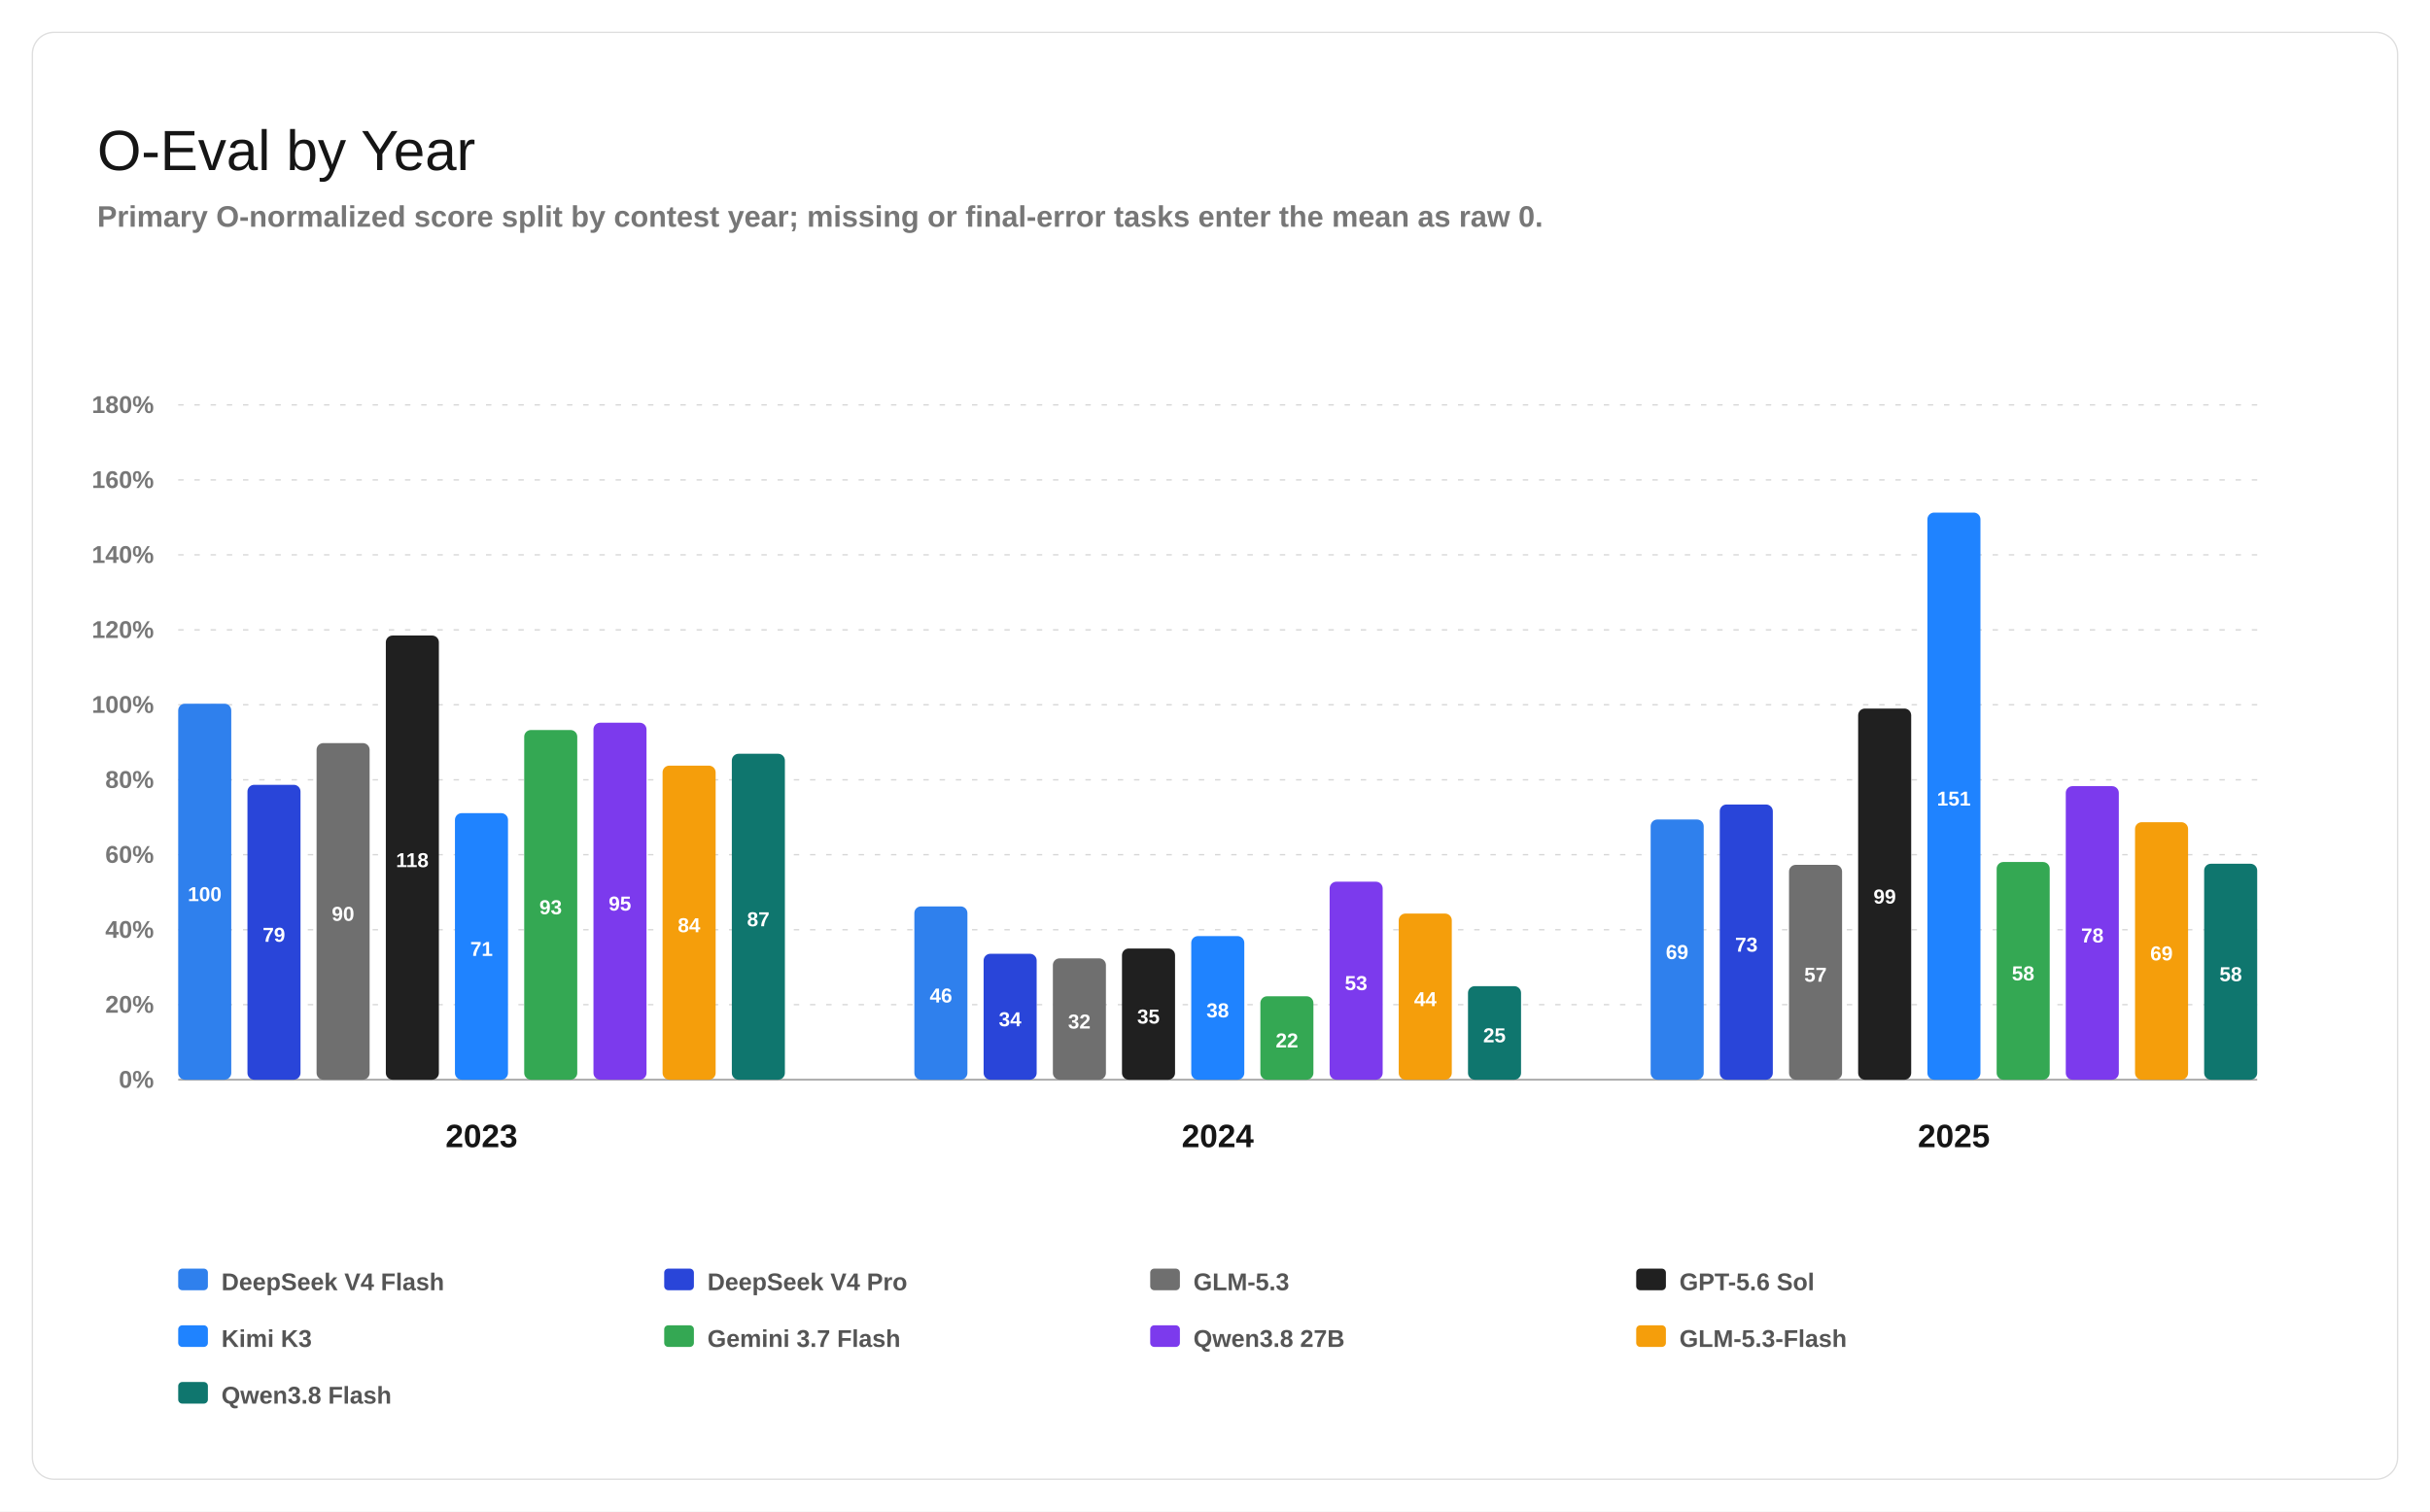
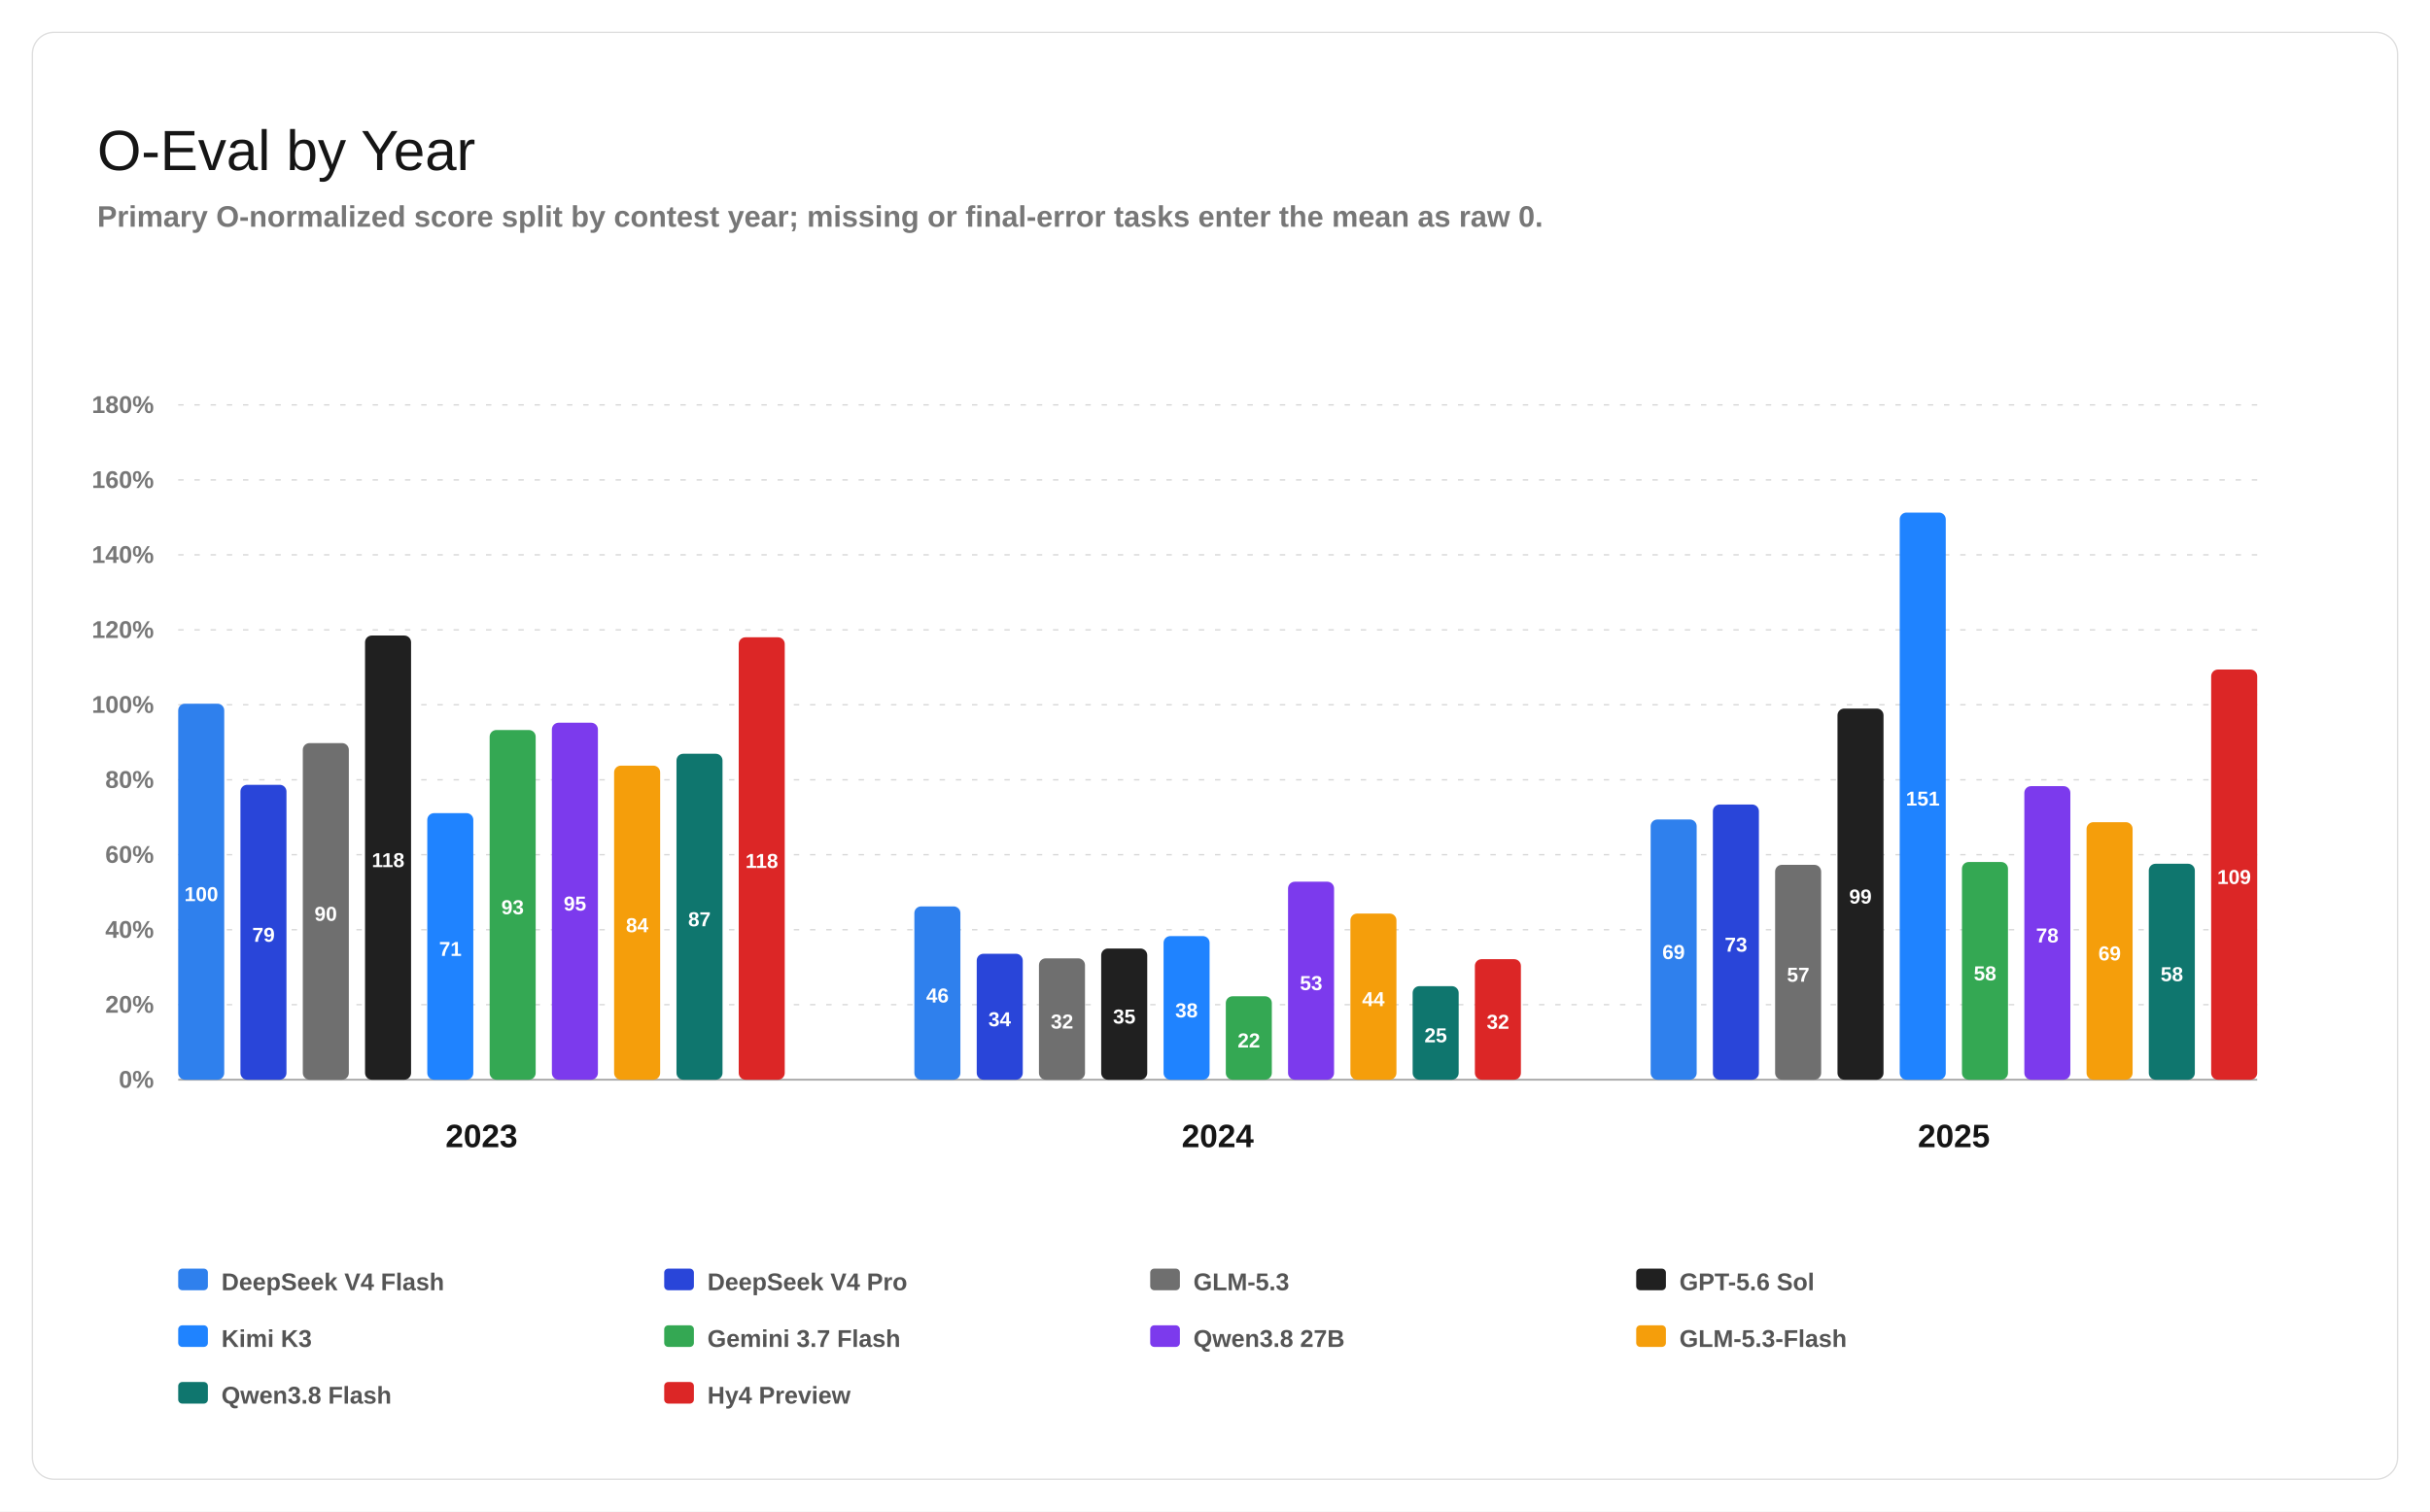
<svg xmlns="http://www.w3.org/2000/svg" width="1800" height="1120" viewBox="0 0 1800 1120" role="img">
  <style>
      .title { font-family: Georgia, Times, serif; font-size: 42px; font-weight: 500; fill: #050505; }
      .subtitle { font-family: Arial, Helvetica, sans-serif; font-size: 22px; fill: #777777; font-weight: 650; }
      .axis { font-family: Arial, Helvetica, sans-serif; font-size: 18px; fill: #777777; font-weight: 650; }
      .axis-title { font-family: Arial, Helvetica, sans-serif; font-size: 22px; fill: #111111; font-weight: 720; }
      .label { font-family: Arial, Helvetica, sans-serif; font-size: 19px; fill: #151515; font-weight: 700; }
      .small { font-family: Arial, Helvetica, sans-serif; font-size: 18px; fill: #777777; font-weight: 650; }
    </style>
  <rect width="1800" height="1120" fill="#ffffff" />
  <rect x="24.0" y="24.0" width="1752.0" height="1072.0" fill="#ffffff" rx="16.0" stroke="#dedede" />
  <text x="72.0" y="126.0" text-anchor="start" font-family="Arial, Helvetica, sans-serif" font-size="42" font-weight="500" fill="#151515">O-Eval by Year</text>
  <text x="72.0" y="168.0" text-anchor="start" font-family="Arial, Helvetica, sans-serif" font-size="22" font-weight="650" fill="#777777">Primary O-normalized score split by contest year; missing or final-error tasks enter the mean as raw 0.</text>
  <line x1="132.0" y1="800.0" x2="1672.0" y2="800.0" stroke="#aaaaaa" stroke-width="1.4" />
  <text x="114.0" y="806.0" text-anchor="end" font-family="Arial, Helvetica, sans-serif" font-size="18" font-weight="600" fill="#777777">0%</text>
  <line x1="132.0" y1="744.4" x2="1672.0" y2="744.4" stroke="#d7d7d7" stroke-width="1.0" stroke-dasharray="4 8" />
  <text x="114.0" y="750.4" text-anchor="end" font-family="Arial, Helvetica, sans-serif" font-size="18" font-weight="600" fill="#777777">20%</text>
  <line x1="132.0" y1="688.9" x2="1672.0" y2="688.9" stroke="#d7d7d7" stroke-width="1.0" stroke-dasharray="4 8" />
  <text x="114.0" y="694.9" text-anchor="end" font-family="Arial, Helvetica, sans-serif" font-size="18" font-weight="600" fill="#777777">40%</text>
  <line x1="132.0" y1="633.3" x2="1672.0" y2="633.3" stroke="#d7d7d7" stroke-width="1.0" stroke-dasharray="4 8" />
  <text x="114.0" y="639.3" text-anchor="end" font-family="Arial, Helvetica, sans-serif" font-size="18" font-weight="600" fill="#777777">60%</text>
  <line x1="132.0" y1="577.8" x2="1672.0" y2="577.8" stroke="#d7d7d7" stroke-width="1.0" stroke-dasharray="4 8" />
  <text x="114.0" y="583.8" text-anchor="end" font-family="Arial, Helvetica, sans-serif" font-size="18" font-weight="600" fill="#777777">80%</text>
  <line x1="132.0" y1="522.2" x2="1672.0" y2="522.2" stroke="#d7d7d7" stroke-width="1.0" stroke-dasharray="4 8" />
  <text x="114.0" y="528.2" text-anchor="end" font-family="Arial, Helvetica, sans-serif" font-size="18" font-weight="600" fill="#777777">100%</text>
  <line x1="132.0" y1="466.7" x2="1672.0" y2="466.7" stroke="#d7d7d7" stroke-width="1.0" stroke-dasharray="4 8" />
  <text x="114.0" y="472.7" text-anchor="end" font-family="Arial, Helvetica, sans-serif" font-size="18" font-weight="600" fill="#777777">120%</text>
  <line x1="132.0" y1="411.1" x2="1672.0" y2="411.1" stroke="#d7d7d7" stroke-width="1.0" stroke-dasharray="4 8" />
  <text x="114.0" y="417.1" text-anchor="end" font-family="Arial, Helvetica, sans-serif" font-size="18" font-weight="600" fill="#777777">140%</text>
  <line x1="132.0" y1="355.6" x2="1672.0" y2="355.6" stroke="#d7d7d7" stroke-width="1.0" stroke-dasharray="4 8" />
  <text x="114.0" y="361.6" text-anchor="end" font-family="Arial, Helvetica, sans-serif" font-size="18" font-weight="600" fill="#777777">160%</text>
  <line x1="132.0" y1="300.0" x2="1672.0" y2="300.0" stroke="#d7d7d7" stroke-width="1.0" stroke-dasharray="4 8" />
  <text x="114.0" y="306.0" text-anchor="end" font-family="Arial, Helvetica, sans-serif" font-size="18" font-weight="600" fill="#777777">180%</text>
  <text x="356.7" y="850.0" text-anchor="middle" font-family="Arial, Helvetica, sans-serif" font-size="24" font-weight="800" fill="#151515">2023</text>
-   <rect x="132.0" y="521.4" width="39.3" height="278.6" fill="#2f80ed" rx="5.0" />
-   <text x="151.6" y="667.7" text-anchor="middle" font-family="Arial, Helvetica, sans-serif" font-size="15" font-weight="800" fill="#ffffff">100</text>
-   <rect x="183.3" y="581.5" width="39.3" height="218.5" fill="#2945d9" rx="5.0" />
-   <text x="202.9" y="697.8" text-anchor="middle" font-family="Arial, Helvetica, sans-serif" font-size="15" font-weight="800" fill="#ffffff">79</text>
-   <rect x="234.5" y="550.6" width="39.3" height="249.4" fill="#6f6f6f" rx="5.0" />
-   <text x="254.1" y="682.3" text-anchor="middle" font-family="Arial, Helvetica, sans-serif" font-size="15" font-weight="800" fill="#ffffff">90</text>
-   <rect x="285.8" y="470.9" width="39.3" height="329.1" fill="#202020" rx="5.0" />
-   <text x="305.4" y="642.5" text-anchor="middle" font-family="Arial, Helvetica, sans-serif" font-size="15" font-weight="800" fill="#ffffff">118</text>
-   <rect x="337.0" y="602.5" width="39.3" height="197.5" fill="#1f83ff" rx="5.0" />
-   <text x="356.7" y="708.3" text-anchor="middle" font-family="Arial, Helvetica, sans-serif" font-size="15" font-weight="800" fill="#ffffff">71</text>
-   <rect x="388.3" y="540.9" width="39.3" height="259.1" fill="#34a853" rx="5.0" />
-   <text x="407.9" y="677.4" text-anchor="middle" font-family="Arial, Helvetica, sans-serif" font-size="15" font-weight="800" fill="#ffffff">93</text>
-   <rect x="439.6" y="535.5" width="39.3" height="264.5" fill="#7c3aed" rx="5.0" />
-   <text x="459.2" y="674.7" text-anchor="middle" font-family="Arial, Helvetica, sans-serif" font-size="15" font-weight="800" fill="#ffffff">95</text>
-   <rect x="490.8" y="567.3" width="39.3" height="232.7" fill="#f59e0b" rx="5.0" />
-   <text x="510.4" y="690.7" text-anchor="middle" font-family="Arial, Helvetica, sans-serif" font-size="15" font-weight="800" fill="#ffffff">84</text>
-   <rect x="542.1" y="558.5" width="39.3" height="241.5" fill="#0f766e" rx="5.0" />
-   <text x="561.7" y="686.3" text-anchor="middle" font-family="Arial, Helvetica, sans-serif" font-size="15" font-weight="800" fill="#ffffff">87</text>
+   <rect x="132.0" y="521.4" width="34.1" height="278.6" fill="#2f80ed" rx="5.0" />
+   <text x="149.1" y="667.7" text-anchor="middle" font-family="Arial, Helvetica, sans-serif" font-size="15" font-weight="800" fill="#ffffff">100</text>
+   <rect x="178.1" y="581.5" width="34.1" height="218.5" fill="#2945d9" rx="5.0" />
+   <text x="195.2" y="697.8" text-anchor="middle" font-family="Arial, Helvetica, sans-serif" font-size="15" font-weight="800" fill="#ffffff">79</text>
+   <rect x="224.3" y="550.6" width="34.1" height="249.4" fill="#6f6f6f" rx="5.0" />
+   <text x="241.3" y="682.3" text-anchor="middle" font-family="Arial, Helvetica, sans-serif" font-size="15" font-weight="800" fill="#ffffff">90</text>
+   <rect x="270.4" y="470.9" width="34.1" height="329.1" fill="#202020" rx="5.0" />
+   <text x="287.5" y="642.5" text-anchor="middle" font-family="Arial, Helvetica, sans-serif" font-size="15" font-weight="800" fill="#ffffff">118</text>
+   <rect x="316.5" y="602.5" width="34.1" height="197.5" fill="#1f83ff" rx="5.0" />
+   <text x="333.6" y="708.3" text-anchor="middle" font-family="Arial, Helvetica, sans-serif" font-size="15" font-weight="800" fill="#ffffff">71</text>
+   <rect x="362.7" y="540.9" width="34.1" height="259.1" fill="#34a853" rx="5.0" />
+   <text x="379.7" y="677.4" text-anchor="middle" font-family="Arial, Helvetica, sans-serif" font-size="15" font-weight="800" fill="#ffffff">93</text>
+   <rect x="408.8" y="535.5" width="34.1" height="264.5" fill="#7c3aed" rx="5.0" />
+   <text x="425.9" y="674.7" text-anchor="middle" font-family="Arial, Helvetica, sans-serif" font-size="15" font-weight="800" fill="#ffffff">95</text>
+   <rect x="454.9" y="567.3" width="34.1" height="232.7" fill="#f59e0b" rx="5.0" />
+   <text x="472.0" y="690.7" text-anchor="middle" font-family="Arial, Helvetica, sans-serif" font-size="15" font-weight="800" fill="#ffffff">84</text>
+   <rect x="501.1" y="558.5" width="34.1" height="241.5" fill="#0f766e" rx="5.0" />
+   <text x="518.1" y="686.3" text-anchor="middle" font-family="Arial, Helvetica, sans-serif" font-size="15" font-weight="800" fill="#ffffff">87</text>
+   <rect x="547.2" y="472.2" width="34.1" height="327.8" fill="#dc2626" rx="5.0" />
+   <text x="564.3" y="643.1" text-anchor="middle" font-family="Arial, Helvetica, sans-serif" font-size="15" font-weight="800" fill="#ffffff">118</text>
  <text x="902.0" y="850.0" text-anchor="middle" font-family="Arial, Helvetica, sans-serif" font-size="24" font-weight="800" fill="#151515">2024</text>
-   <rect x="677.3" y="671.6" width="39.3" height="128.4" fill="#2f80ed" rx="5.0" />
-   <text x="697.0" y="742.8" text-anchor="middle" font-family="Arial, Helvetica, sans-serif" font-size="15" font-weight="800" fill="#ffffff">46</text>
-   <rect x="728.6" y="706.7" width="39.3" height="93.3" fill="#2945d9" rx="5.0" />
-   <text x="748.2" y="760.4" text-anchor="middle" font-family="Arial, Helvetica, sans-serif" font-size="15" font-weight="800" fill="#ffffff">34</text>
-   <rect x="779.9" y="710.1" width="39.3" height="89.9" fill="#6f6f6f" rx="5.0" />
-   <text x="799.5" y="762.1" text-anchor="middle" font-family="Arial, Helvetica, sans-serif" font-size="15" font-weight="800" fill="#ffffff">32</text>
-   <rect x="831.1" y="702.8" width="39.3" height="97.2" fill="#202020" rx="5.0" />
-   <text x="850.7" y="758.4" text-anchor="middle" font-family="Arial, Helvetica, sans-serif" font-size="15" font-weight="800" fill="#ffffff">35</text>
-   <rect x="882.4" y="693.6" width="39.3" height="106.4" fill="#1f83ff" rx="5.0" />
-   <text x="902.0" y="753.8" text-anchor="middle" font-family="Arial, Helvetica, sans-serif" font-size="15" font-weight="800" fill="#ffffff">38</text>
-   <rect x="933.6" y="738.2" width="39.3" height="61.8" fill="#34a853" rx="5.0" />
-   <text x="953.3" y="776.1" text-anchor="middle" font-family="Arial, Helvetica, sans-serif" font-size="15" font-weight="800" fill="#ffffff">22</text>
-   <rect x="984.9" y="653.3" width="39.3" height="146.7" fill="#7c3aed" rx="5.0" />
-   <text x="1004.5" y="733.6" text-anchor="middle" font-family="Arial, Helvetica, sans-serif" font-size="15" font-weight="800" fill="#ffffff">53</text>
-   <rect x="1036.1" y="676.9" width="39.3" height="123.1" fill="#f59e0b" rx="5.0" />
-   <text x="1055.8" y="745.5" text-anchor="middle" font-family="Arial, Helvetica, sans-serif" font-size="15" font-weight="800" fill="#ffffff">44</text>
-   <rect x="1087.4" y="730.7" width="39.3" height="69.3" fill="#0f766e" rx="5.0" />
-   <text x="1107.0" y="772.3" text-anchor="middle" font-family="Arial, Helvetica, sans-serif" font-size="15" font-weight="800" fill="#ffffff">25</text>
+   <rect x="677.3" y="671.6" width="34.1" height="128.4" fill="#2f80ed" rx="5.0" />
+   <text x="694.4" y="742.8" text-anchor="middle" font-family="Arial, Helvetica, sans-serif" font-size="15" font-weight="800" fill="#ffffff">46</text>
+   <rect x="723.5" y="706.7" width="34.1" height="93.3" fill="#2945d9" rx="5.0" />
+   <text x="740.5" y="760.4" text-anchor="middle" font-family="Arial, Helvetica, sans-serif" font-size="15" font-weight="800" fill="#ffffff">34</text>
+   <rect x="769.6" y="710.1" width="34.1" height="89.9" fill="#6f6f6f" rx="5.0" />
+   <text x="786.7" y="762.1" text-anchor="middle" font-family="Arial, Helvetica, sans-serif" font-size="15" font-weight="800" fill="#ffffff">32</text>
+   <rect x="815.7" y="702.8" width="34.1" height="97.2" fill="#202020" rx="5.0" />
+   <text x="832.8" y="758.4" text-anchor="middle" font-family="Arial, Helvetica, sans-serif" font-size="15" font-weight="800" fill="#ffffff">35</text>
+   <rect x="861.9" y="693.6" width="34.1" height="106.4" fill="#1f83ff" rx="5.0" />
+   <text x="878.9" y="753.8" text-anchor="middle" font-family="Arial, Helvetica, sans-serif" font-size="15" font-weight="800" fill="#ffffff">38</text>
+   <rect x="908.0" y="738.2" width="34.1" height="61.8" fill="#34a853" rx="5.0" />
+   <text x="925.1" y="776.1" text-anchor="middle" font-family="Arial, Helvetica, sans-serif" font-size="15" font-weight="800" fill="#ffffff">22</text>
+   <rect x="954.1" y="653.3" width="34.1" height="146.7" fill="#7c3aed" rx="5.0" />
+   <text x="971.2" y="733.6" text-anchor="middle" font-family="Arial, Helvetica, sans-serif" font-size="15" font-weight="800" fill="#ffffff">53</text>
+   <rect x="1000.3" y="676.9" width="34.1" height="123.1" fill="#f59e0b" rx="5.0" />
+   <text x="1017.3" y="745.5" text-anchor="middle" font-family="Arial, Helvetica, sans-serif" font-size="15" font-weight="800" fill="#ffffff">44</text>
+   <rect x="1046.4" y="730.7" width="34.1" height="69.3" fill="#0f766e" rx="5.0" />
+   <text x="1063.5" y="772.3" text-anchor="middle" font-family="Arial, Helvetica, sans-serif" font-size="15" font-weight="800" fill="#ffffff">25</text>
+   <rect x="1092.5" y="710.7" width="34.1" height="89.3" fill="#dc2626" rx="5.0" />
+   <text x="1109.6" y="762.3" text-anchor="middle" font-family="Arial, Helvetica, sans-serif" font-size="15" font-weight="800" fill="#ffffff">32</text>
  <text x="1447.3" y="850.0" text-anchor="middle" font-family="Arial, Helvetica, sans-serif" font-size="24" font-weight="800" fill="#151515">2025</text>
-   <rect x="1222.7" y="607.2" width="39.3" height="192.8" fill="#2f80ed" rx="5.0" />
-   <text x="1242.3" y="710.6" text-anchor="middle" font-family="Arial, Helvetica, sans-serif" font-size="15" font-weight="800" fill="#ffffff">69</text>
-   <rect x="1273.9" y="596.1" width="39.3" height="203.9" fill="#2945d9" rx="5.0" />
-   <text x="1293.6" y="705.1" text-anchor="middle" font-family="Arial, Helvetica, sans-serif" font-size="15" font-weight="800" fill="#ffffff">73</text>
-   <rect x="1325.2" y="640.8" width="39.3" height="159.2" fill="#6f6f6f" rx="5.0" />
-   <text x="1344.8" y="727.4" text-anchor="middle" font-family="Arial, Helvetica, sans-serif" font-size="15" font-weight="800" fill="#ffffff">57</text>
-   <rect x="1376.4" y="525.0" width="39.3" height="275.0" fill="#202020" rx="5.0" />
-   <text x="1396.1" y="669.5" text-anchor="middle" font-family="Arial, Helvetica, sans-serif" font-size="15" font-weight="800" fill="#ffffff">99</text>
-   <rect x="1427.7" y="379.8" width="39.3" height="420.2" fill="#1f83ff" rx="5.0" />
-   <text x="1447.3" y="596.9" text-anchor="middle" font-family="Arial, Helvetica, sans-serif" font-size="15" font-weight="800" fill="#ffffff">151</text>
-   <rect x="1479.0" y="638.7" width="39.3" height="161.3" fill="#34a853" rx="5.0" />
-   <text x="1498.6" y="726.4" text-anchor="middle" font-family="Arial, Helvetica, sans-serif" font-size="15" font-weight="800" fill="#ffffff">58</text>
-   <rect x="1530.2" y="582.5" width="39.3" height="217.5" fill="#7c3aed" rx="5.0" />
-   <text x="1549.9" y="698.3" text-anchor="middle" font-family="Arial, Helvetica, sans-serif" font-size="15" font-weight="800" fill="#ffffff">78</text>
-   <rect x="1581.5" y="609.2" width="39.3" height="190.8" fill="#f59e0b" rx="5.0" />
-   <text x="1601.1" y="711.6" text-anchor="middle" font-family="Arial, Helvetica, sans-serif" font-size="15" font-weight="800" fill="#ffffff">69</text>
-   <rect x="1632.7" y="640.0" width="39.3" height="160.0" fill="#0f766e" rx="5.0" />
-   <text x="1652.4" y="727.0" text-anchor="middle" font-family="Arial, Helvetica, sans-serif" font-size="15" font-weight="800" fill="#ffffff">58</text>
+   <rect x="1222.7" y="607.2" width="34.1" height="192.8" fill="#2f80ed" rx="5.0" />
+   <text x="1239.7" y="710.6" text-anchor="middle" font-family="Arial, Helvetica, sans-serif" font-size="15" font-weight="800" fill="#ffffff">69</text>
+   <rect x="1268.8" y="596.1" width="34.1" height="203.9" fill="#2945d9" rx="5.0" />
+   <text x="1285.9" y="705.1" text-anchor="middle" font-family="Arial, Helvetica, sans-serif" font-size="15" font-weight="800" fill="#ffffff">73</text>
+   <rect x="1314.9" y="640.8" width="34.1" height="159.2" fill="#6f6f6f" rx="5.0" />
+   <text x="1332.0" y="727.4" text-anchor="middle" font-family="Arial, Helvetica, sans-serif" font-size="15" font-weight="800" fill="#ffffff">57</text>
+   <rect x="1361.1" y="525.0" width="34.1" height="275.0" fill="#202020" rx="5.0" />
+   <text x="1378.1" y="669.5" text-anchor="middle" font-family="Arial, Helvetica, sans-serif" font-size="15" font-weight="800" fill="#ffffff">99</text>
+   <rect x="1407.2" y="379.8" width="34.1" height="420.2" fill="#1f83ff" rx="5.0" />
+   <text x="1424.3" y="596.9" text-anchor="middle" font-family="Arial, Helvetica, sans-serif" font-size="15" font-weight="800" fill="#ffffff">151</text>
+   <rect x="1453.3" y="638.7" width="34.1" height="161.3" fill="#34a853" rx="5.0" />
+   <text x="1470.4" y="726.4" text-anchor="middle" font-family="Arial, Helvetica, sans-serif" font-size="15" font-weight="800" fill="#ffffff">58</text>
+   <rect x="1499.5" y="582.5" width="34.1" height="217.5" fill="#7c3aed" rx="5.0" />
+   <text x="1516.5" y="698.3" text-anchor="middle" font-family="Arial, Helvetica, sans-serif" font-size="15" font-weight="800" fill="#ffffff">78</text>
+   <rect x="1545.6" y="609.2" width="34.1" height="190.8" fill="#f59e0b" rx="5.0" />
+   <text x="1562.7" y="711.6" text-anchor="middle" font-family="Arial, Helvetica, sans-serif" font-size="15" font-weight="800" fill="#ffffff">69</text>
+   <rect x="1591.7" y="640.0" width="34.1" height="160.0" fill="#0f766e" rx="5.0" />
+   <text x="1608.8" y="727.0" text-anchor="middle" font-family="Arial, Helvetica, sans-serif" font-size="15" font-weight="800" fill="#ffffff">58</text>
+   <rect x="1637.9" y="496.1" width="34.1" height="303.9" fill="#dc2626" rx="5.0" />
+   <text x="1654.9" y="655.0" text-anchor="middle" font-family="Arial, Helvetica, sans-serif" font-size="15" font-weight="800" fill="#ffffff">109</text>
  <rect x="132.0" y="940.0" width="22.0" height="16.0" fill="#2f80ed" rx="3.0" />
  <text x="164.0" y="956.0" text-anchor="start" font-family="Arial, Helvetica, sans-serif" font-size="18" font-weight="600" fill="#555555">DeepSeek V4 Flash</text>
  <rect x="492.0" y="940.0" width="22.0" height="16.0" fill="#2945d9" rx="3.0" />
  <text x="524.0" y="956.0" text-anchor="start" font-family="Arial, Helvetica, sans-serif" font-size="18" font-weight="600" fill="#555555">DeepSeek V4 Pro</text>
  <rect x="852.0" y="940.0" width="22.0" height="16.0" fill="#6f6f6f" rx="3.0" />
  <text x="884.0" y="956.0" text-anchor="start" font-family="Arial, Helvetica, sans-serif" font-size="18" font-weight="600" fill="#555555">GLM-5.3</text>
  <rect x="1212.0" y="940.0" width="22.0" height="16.0" fill="#202020" rx="3.0" />
  <text x="1244.0" y="956.0" text-anchor="start" font-family="Arial, Helvetica, sans-serif" font-size="18" font-weight="600" fill="#555555">GPT-5.6 Sol</text>
  <rect x="132.0" y="982.0" width="22.0" height="16.0" fill="#1f83ff" rx="3.0" />
  <text x="164.0" y="998.0" text-anchor="start" font-family="Arial, Helvetica, sans-serif" font-size="18" font-weight="600" fill="#555555">Kimi K3</text>
  <rect x="492.0" y="982.0" width="22.0" height="16.0" fill="#34a853" rx="3.0" />
  <text x="524.0" y="998.0" text-anchor="start" font-family="Arial, Helvetica, sans-serif" font-size="18" font-weight="600" fill="#555555">Gemini 3.7 Flash</text>
  <rect x="852.0" y="982.0" width="22.0" height="16.0" fill="#7c3aed" rx="3.0" />
  <text x="884.0" y="998.0" text-anchor="start" font-family="Arial, Helvetica, sans-serif" font-size="18" font-weight="600" fill="#555555">Qwen3.8 27B</text>
  <rect x="1212.0" y="982.0" width="22.0" height="16.0" fill="#f59e0b" rx="3.0" />
  <text x="1244.0" y="998.0" text-anchor="start" font-family="Arial, Helvetica, sans-serif" font-size="18" font-weight="600" fill="#555555">GLM-5.3-Flash</text>
  <rect x="132.0" y="1024.0" width="22.0" height="16.0" fill="#0f766e" rx="3.0" />
  <text x="164.0" y="1040.0" text-anchor="start" font-family="Arial, Helvetica, sans-serif" font-size="18" font-weight="600" fill="#555555">Qwen3.8 Flash</text>
+   <rect x="492.0" y="1024.0" width="22.0" height="16.0" fill="#dc2626" rx="3.0" />
+   <text x="524.0" y="1040.0" text-anchor="start" font-family="Arial, Helvetica, sans-serif" font-size="18" font-weight="600" fill="#555555">Hy4 Preview</text>
</svg>
